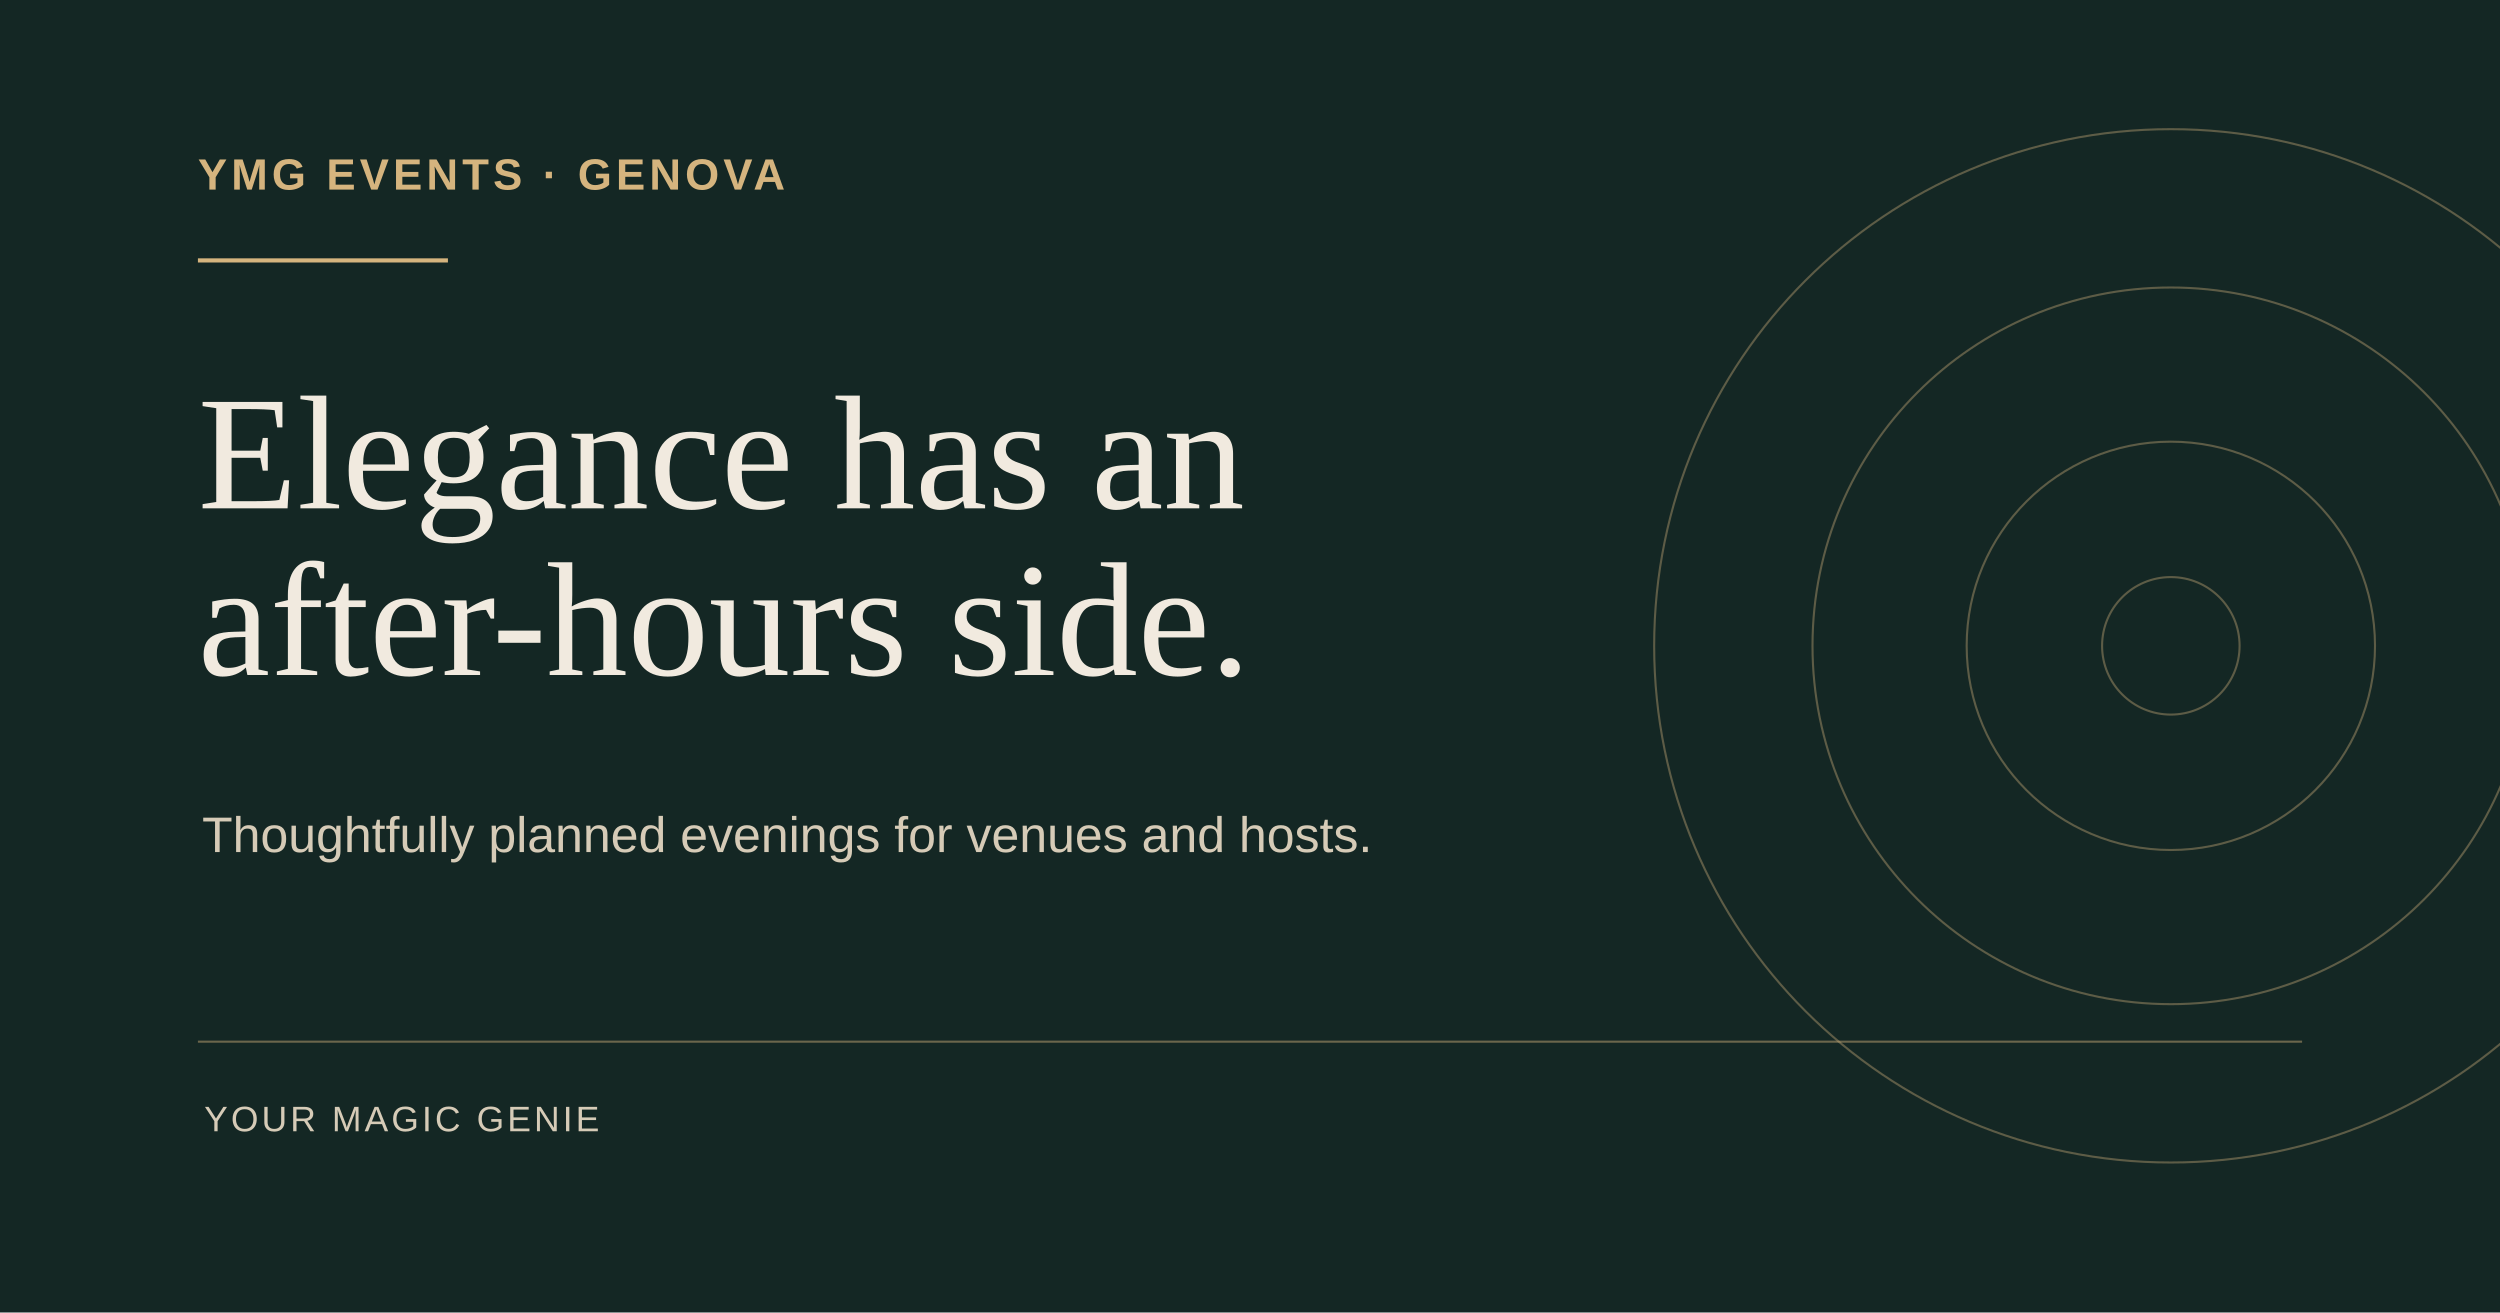
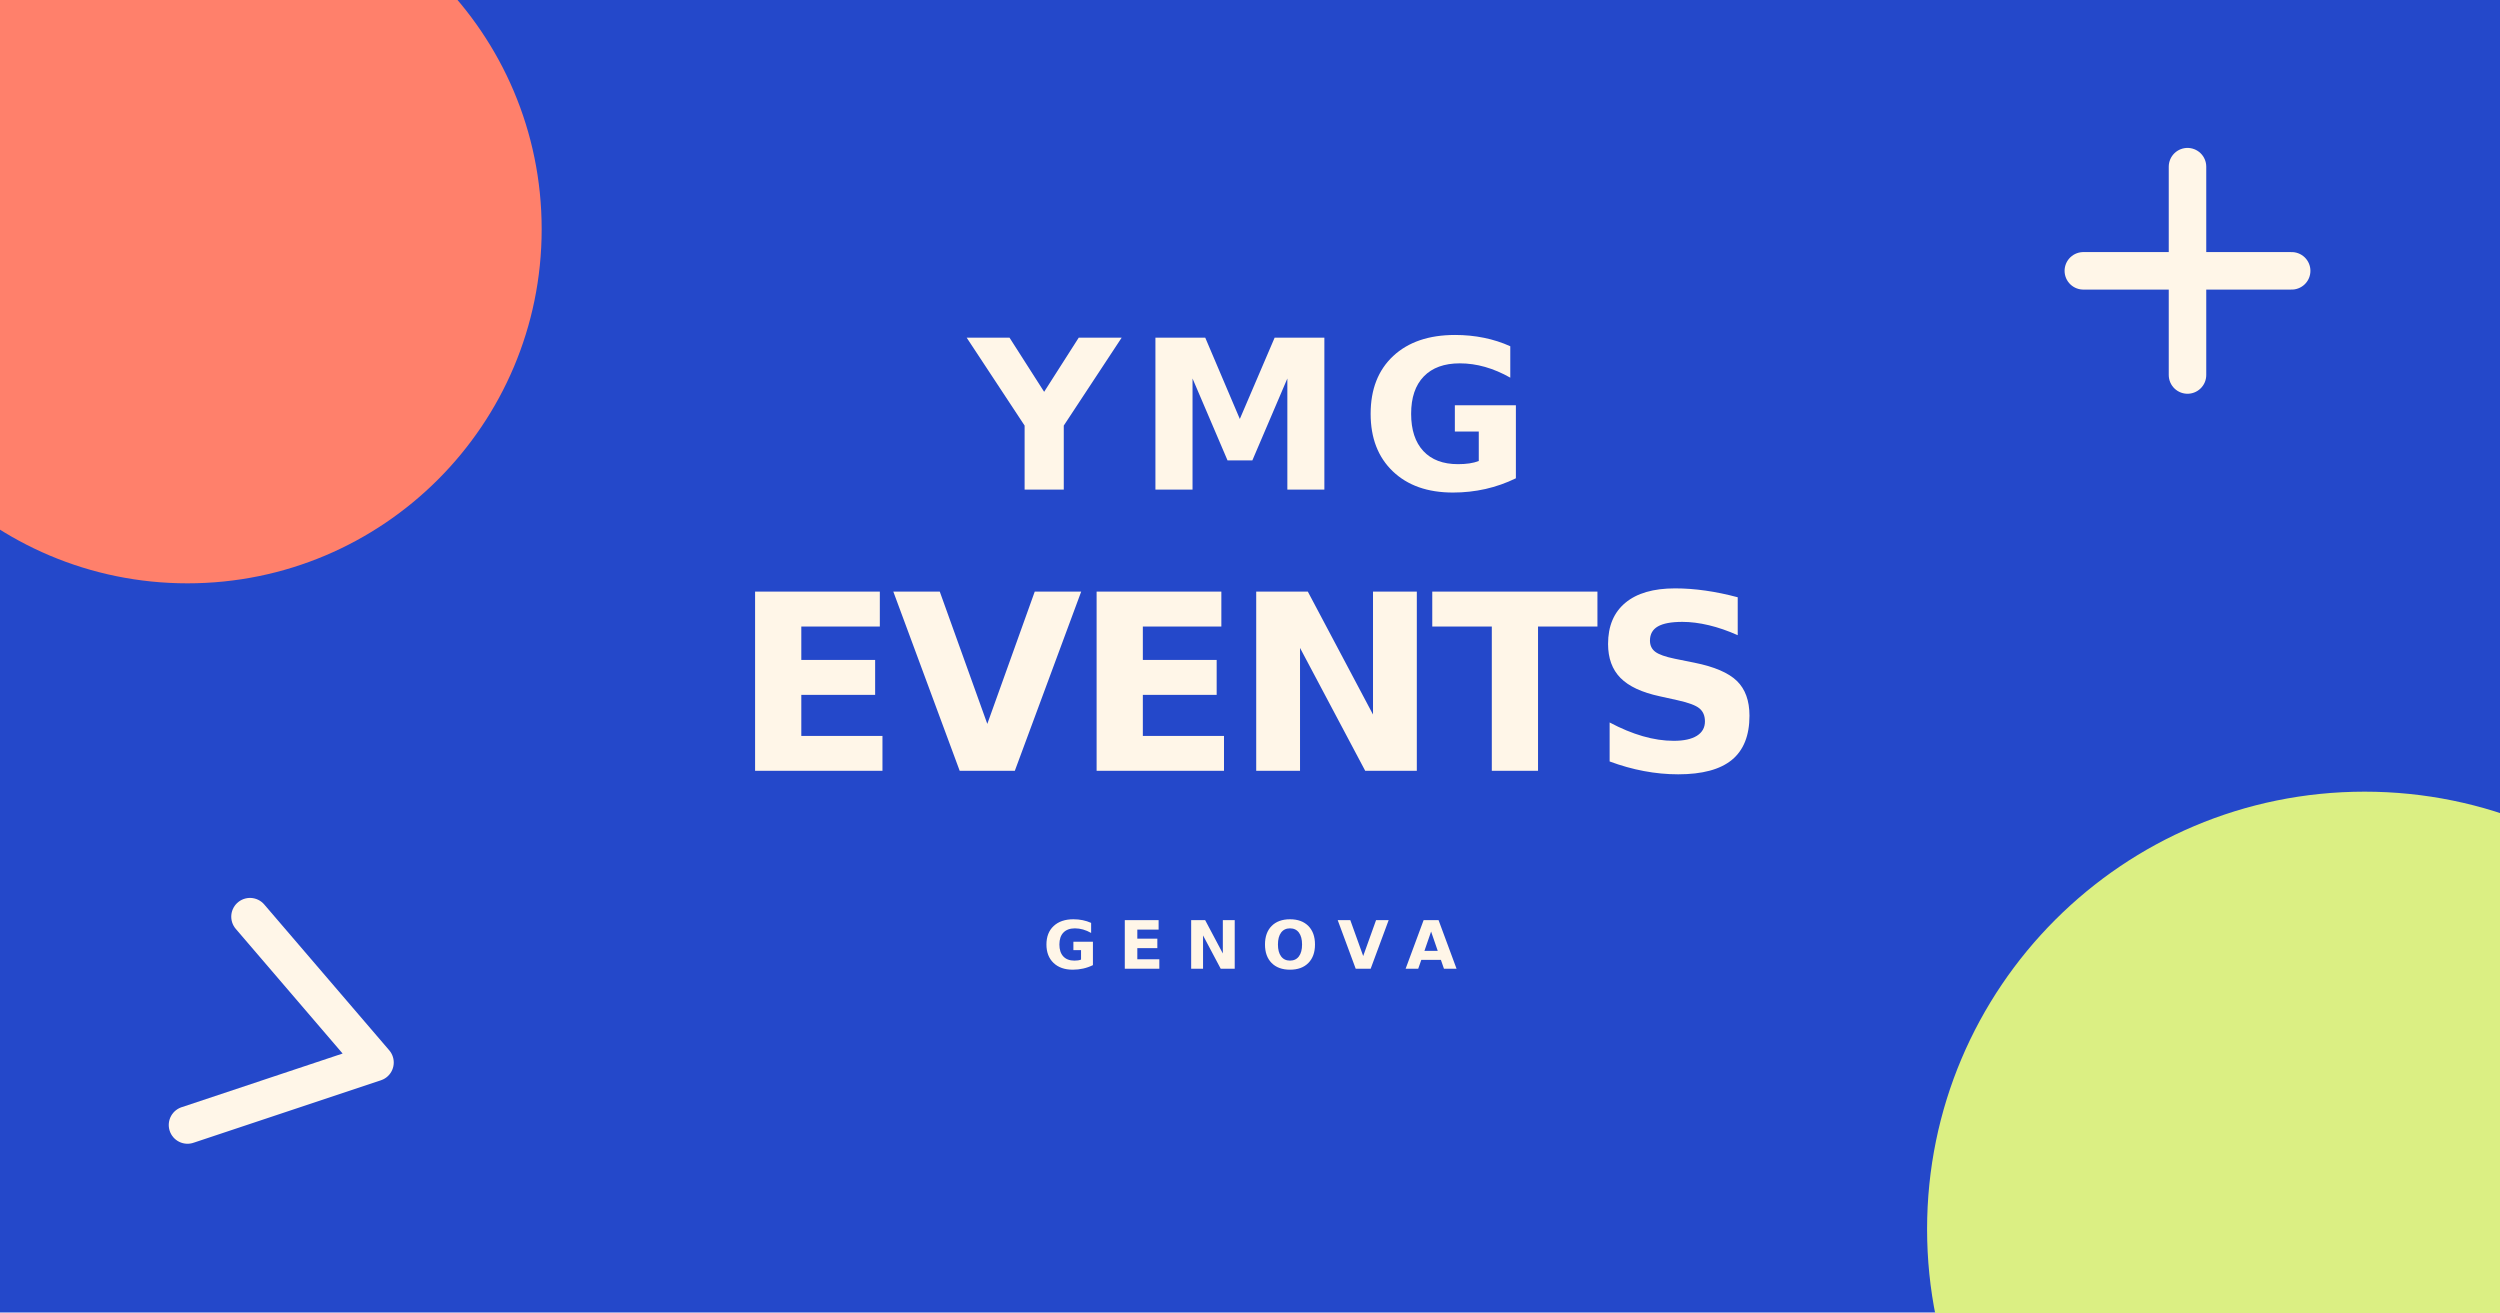
- <svg xmlns="http://www.w3.org/2000/svg" width="1200" height="630" viewBox="0 0 1200 630" fill="none">
-   <rect width="1200" height="630" fill="#142724" />
-   <g stroke="#d5b47e" stroke-opacity=".38" fill="none">
-     <circle cx="1042" cy="310" r="248" />
-     <circle cx="1042" cy="310" r="172" />
-     <circle cx="1042" cy="310" r="98" />
-     <circle cx="1042" cy="310" r="33" />
+ <svg xmlns="http://www.w3.org/2000/svg" width="1200" height="630" viewBox="0 0 1200 630">
+   <rect width="1200" height="630" fill="#2448ca" />
+   <circle cx="90" cy="110" r="170" fill="#ff806b" />
+   <circle cx="1135" cy="590" r="210" fill="#dbef83" />
+   <path d="M1050 80v100m-50-50h100M120 440l60 70-90 30" fill="none" stroke="#fff6e8" stroke-width="18" stroke-linecap="round" stroke-linejoin="round" />
+   <g fill="#fff6e8" text-anchor="middle" font-family="DejaVu Sans,sans-serif" font-weight="bold">
+     <text x="600" y="235" font-size="100" letter-spacing="8">YMG</text>
+     <text x="600" y="370" font-size="118" letter-spacing="-4">EVENTS</text>
+     <text x="600" y="465" font-size="32" letter-spacing="10">GENOVA</text>
  </g>
-   <text x="95" y="91" fill="#d5b47e" font-family="Arial,sans-serif" font-size="21" font-weight="700" letter-spacing="2">YMG EVENTS · GENOVA</text>
-   <path d="M95 125h120" stroke="#d5b47e" stroke-width="2" />
-   <text x="95" y="244" fill="#f1eadf" font-family="Georgia,'Times New Roman',serif" font-size="78">Elegance has an</text>
-   <text x="95" y="324" fill="#f1eadf" font-family="Georgia,'Times New Roman',serif" font-size="78">after-hours side.</text>
-   <text x="97" y="409" fill="#d6cbb7" font-family="Arial,sans-serif" font-size="24">Thoughtfully planned evenings for venues and hosts.</text>
-   <path d="M95 500h1010" stroke="#d5b47e" stroke-opacity=".45" />
-   <text x="98" y="543" fill="#d6cbb7" font-family="Arial,sans-serif" font-size="17" letter-spacing="1.5">YOUR MAGIC GENIE</text>
</svg>
